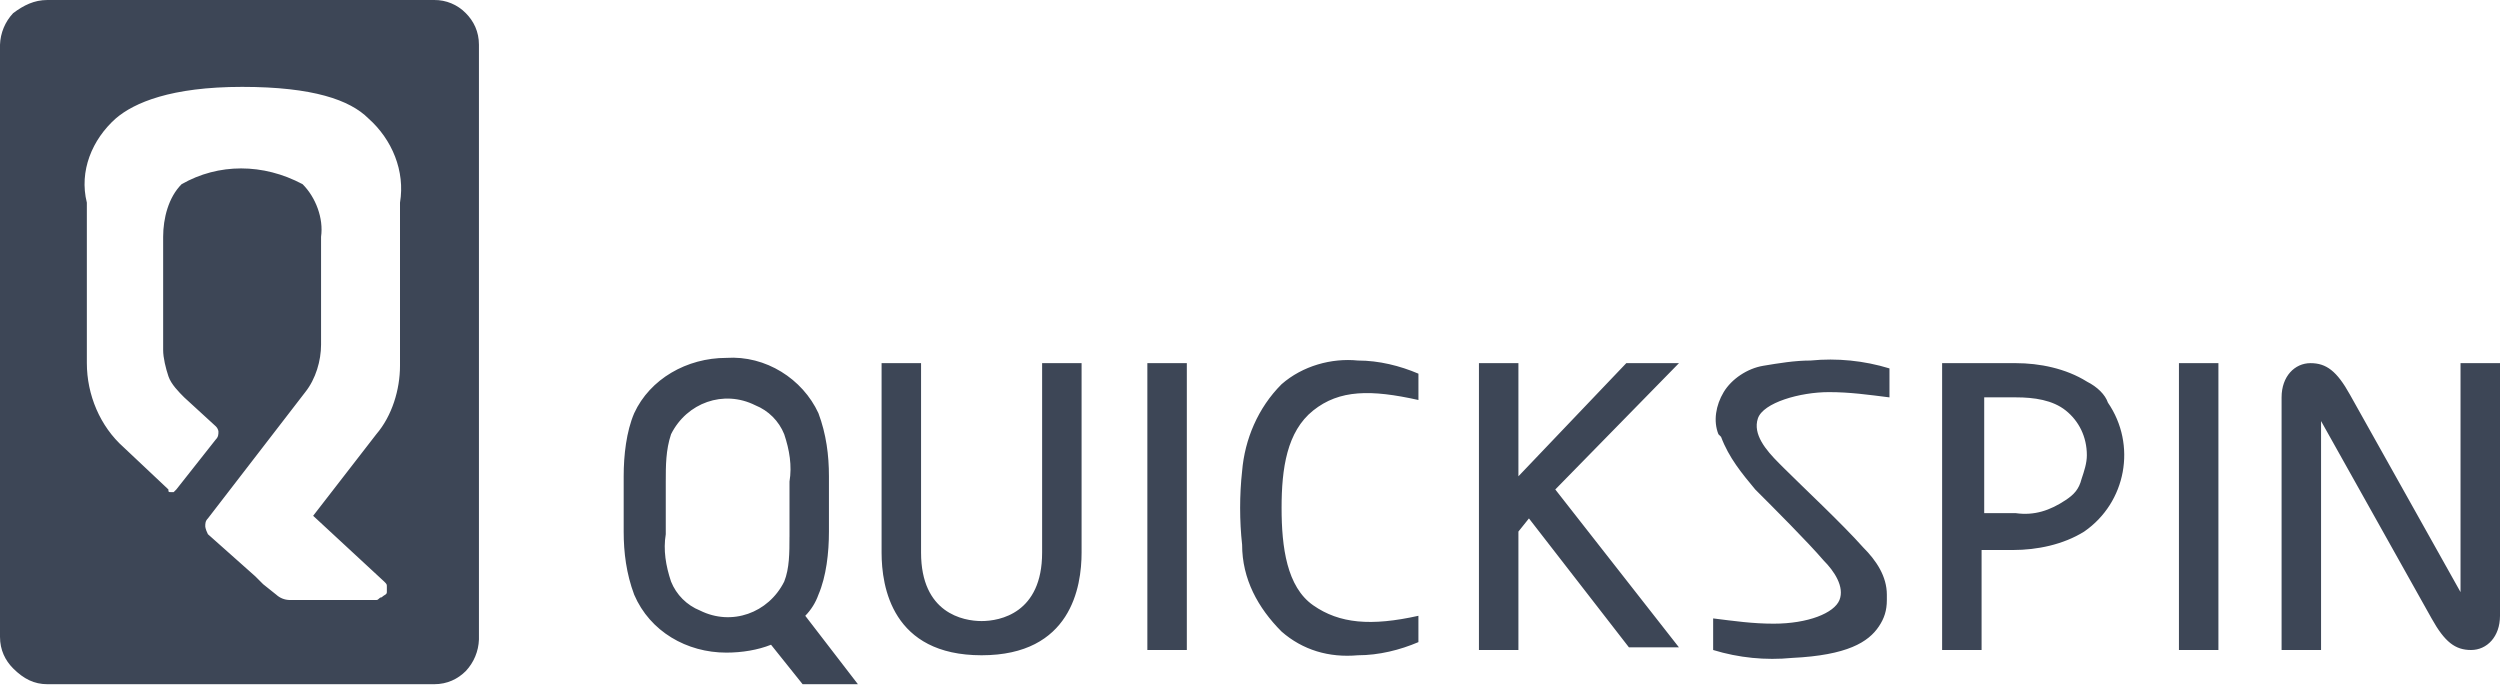
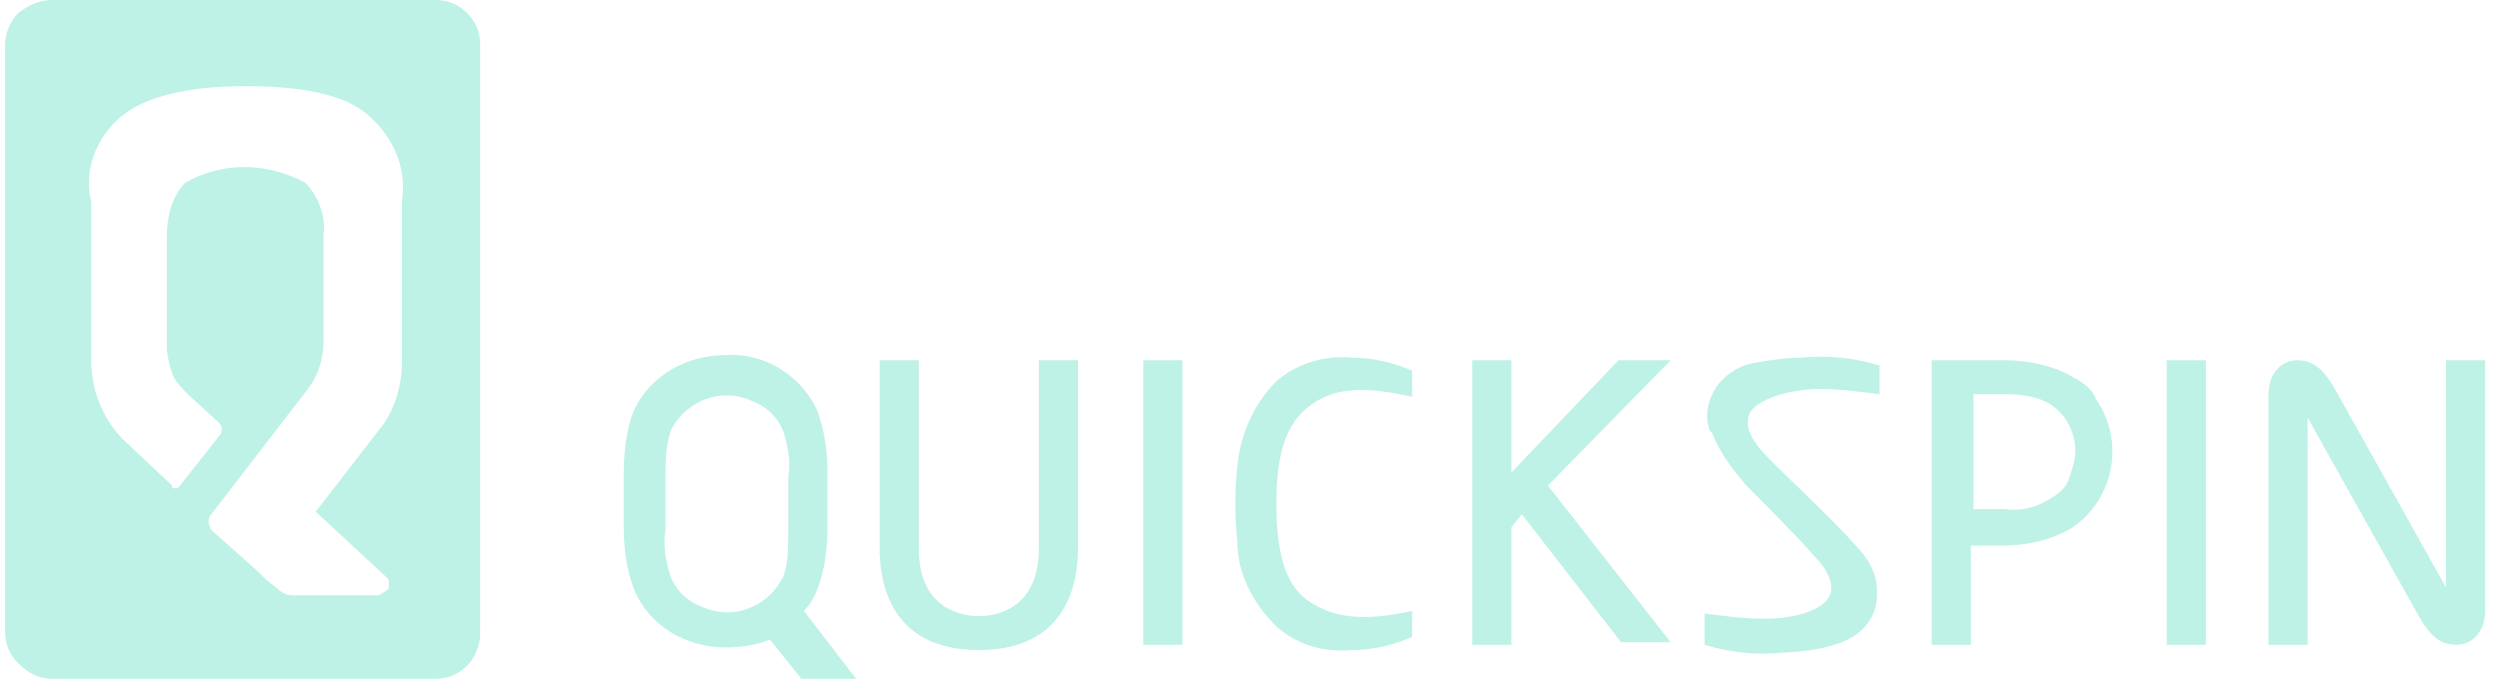
- <svg xmlns="http://www.w3.org/2000/svg" width="104" height="29" fill="none">
-   <path d="M18.063 0H1.971C1.423 0 .985.219.547.547A2.02 2.02 0 000 1.861v24.632c0 .547.219.985.547 1.313.438.438.876.657 1.424.657h16.092c.547 0 .985-.219 1.314-.547a2.02 2.02 0 00.547-1.314V1.861c0-.547-.219-.985-.547-1.314A1.813 1.813 0 0018.063 0zM16.64 15.217c0 .985-.328 2.08-.985 2.846l-2.628 3.394 2.956 2.737c.11.11.11.11.11.219v.219c0 .11-.11.11-.22.218-.109 0-.109.11-.218.11h-3.613a.837.837 0 01-.547-.219l-.548-.438-.328-.328-1.97-1.752c-.11-.219-.11-.328-.11-.328 0-.11 0-.22.11-.329l4.05-5.254c.438-.548.657-1.314.657-1.97v-4.49c.11-.766-.22-1.641-.767-2.189-1.642-.876-3.503-.876-5.035 0-.548.548-.767 1.423-.767 2.19v4.707c0 .328.11.766.22 1.095.109.328.437.657.656.876l1.314 1.204c.11.11.11.219.11.219 0 .11 0 .219-.11.328l-1.642 2.08-.11.11h-.11c-.109 0-.109 0-.109-.11l-1.86-1.752c-.986-.875-1.533-2.189-1.533-3.503V8.43c-.329-1.313.219-2.627 1.204-3.503.766-.657 2.299-1.313 5.255-1.313 2.955 0 4.488.547 5.254 1.313.986.876 1.533 2.19 1.314 3.503v6.788zm85.718-.11v9.524l-4.598-8.21c-.547-.985-.985-1.314-1.642-1.314-.657 0-1.204.548-1.204 1.423v10.51h1.642v-9.524l4.598 8.21c.547.985.985 1.314 1.642 1.314.657 0 1.204-.548 1.204-1.423v-10.51h-1.642zm-32.514 0h-2.19l-4.488 4.707v-4.707h-1.642V27.04h1.642v-4.927l.438-.547 4.16 5.364h2.08L64.7 20.362l5.145-5.255zm16.969.766c-.876-.547-1.97-.766-2.956-.766h-3.065V27.04h1.642v-4.16h1.314c.985 0 2.08-.22 2.955-.767a3.862 3.862 0 00.986-5.364c-.11-.328-.438-.657-.876-.875zm-.876 4.927c-.657.438-1.314.657-2.08.547h-1.314V16.53h1.314c.766 0 1.533.11 2.08.548.547.438.876 1.094.876 1.86 0 .33-.11.658-.22.986-.109.438-.328.657-.656.876zm-52.438 4.817a2.39 2.39 0 00.547-.876c.329-.766.438-1.752.438-2.627v-2.3c0-.875-.11-1.751-.438-2.627-.657-1.423-2.19-2.408-3.831-2.299-1.642 0-3.175.876-3.832 2.3-.328.766-.438 1.75-.438 2.627v2.299c0 .875.11 1.751.438 2.627.657 1.533 2.19 2.408 3.832 2.408.657 0 1.313-.11 1.86-.328l1.314 1.642h2.3l-2.19-2.846zm-.657-3.285c0 .657 0 1.314-.219 1.862-.657 1.313-2.19 1.86-3.503 1.204a2.17 2.17 0 01-1.204-1.204c-.22-.657-.329-1.314-.22-1.971v-2.19c0-.656 0-1.313.22-1.97.657-1.314 2.19-1.861 3.503-1.204a2.17 2.17 0 011.204 1.204c.22.657.329 1.314.22 1.97v2.3zm21.785-5.254c1.095-.876 2.409-.876 4.38-.438v-1.095c-.767-.328-1.643-.547-2.518-.547-1.095-.11-2.3.219-3.175.985-.986.985-1.533 2.299-1.642 3.613-.11.985-.11 2.08 0 3.065 0 1.423.657 2.627 1.642 3.613.876.766 1.97 1.094 3.175.985.875 0 1.751-.22 2.517-.547v-1.095c-1.97.438-3.284.328-4.379-.438-1.094-.766-1.313-2.409-1.313-4.05 0-1.643.219-3.175 1.313-4.051zm21.457-.766c.876 0 1.642.11 2.518.219v-1.205a8.413 8.413 0 00-3.284-.328c-.657 0-1.314.11-1.97.219-.657.11-1.314.547-1.643 1.095-.328.547-.438 1.204-.219 1.751l.11.11c.328.876.876 1.532 1.423 2.19.766.765 2.19 2.189 2.846 2.955.438.438.876 1.095.657 1.642-.219.547-1.314.985-2.737.985-.876 0-1.642-.11-2.518-.219v1.314a8.415 8.415 0 003.285.329c2.299-.11 3.174-.657 3.612-1.314.22-.329.329-.657.329-1.095v-.219c0-.766-.438-1.423-.986-1.97-.875-.986-2.517-2.518-3.284-3.285l-.219-.219c-.547-.547-1.095-1.204-.876-1.86.22-.657 1.752-1.095 2.956-1.095zm-26.711-1.205H47.73V27.04h1.642V15.107zm42.913 0h-1.642V27.04h1.642V15.107zm-53.97 0h-1.642v7.882c0 1.423.438 4.27 4.16 4.27s4.16-2.847 4.16-4.27v-7.882h-1.642v7.882c0 2.518-1.752 2.847-2.518 2.847-.767 0-2.518-.329-2.518-2.847v-7.882z" fill="#3D4656" />
+ <svg xmlns="http://www.w3.org/2000/svg" width="92" height="25" viewBox="0 0 92 25" fill="none">
+   <path d="M16.038 0H1.915C1.435 0 1.05 0.192 0.666 0.48C0.378 0.769 0.186 1.249 0.186 1.633V23.249C0.186 23.73 0.378 24.114 0.666 24.402C1.05 24.787 1.435 24.979 1.915 24.979H16.038C16.518 24.979 16.902 24.787 17.191 24.498C17.479 24.21 17.671 23.73 17.671 23.346V1.633C17.671 1.153 17.479 0.769 17.191 0.48C16.902 0.192 16.518 0 16.038 0ZM14.789 13.354C14.789 14.219 14.501 15.179 13.924 15.852L11.618 18.83L14.212 21.232C14.308 21.328 14.308 21.328 14.308 21.424C14.308 21.52 14.308 21.616 14.308 21.616C14.308 21.712 14.212 21.712 14.116 21.808C14.02 21.808 14.02 21.904 13.924 21.904H10.754C10.562 21.904 10.37 21.808 10.273 21.712L9.793 21.328L9.505 21.04L7.776 19.503C7.679 19.311 7.679 19.214 7.679 19.214C7.679 19.118 7.679 19.022 7.776 18.926L11.33 14.315C11.714 13.834 11.907 13.162 11.907 12.585V8.646C12.003 7.974 11.714 7.205 11.234 6.725C9.793 5.956 8.16 5.956 6.815 6.725C6.334 7.205 6.142 7.974 6.142 8.646V12.778C6.142 13.066 6.238 13.45 6.334 13.738C6.431 14.027 6.719 14.315 6.911 14.507L8.064 15.564C8.16 15.66 8.16 15.756 8.16 15.756C8.16 15.852 8.16 15.948 8.064 16.044L6.623 17.869L6.527 17.965H6.431C6.334 17.965 6.334 17.965 6.334 17.869L4.701 16.332C3.837 15.564 3.356 14.411 3.356 13.258V7.398C3.068 6.245 3.548 5.092 4.413 4.323C5.086 3.747 6.431 3.17 9.024 3.17C11.618 3.17 12.963 3.651 13.636 4.323C14.501 5.092 14.981 6.245 14.789 7.398V13.354Z" fill="#BFF2E6" />
+   <path d="M90.013 13.258V21.616L85.978 14.411C85.498 13.546 85.114 13.258 84.537 13.258C83.961 13.258 83.48 13.738 83.48 14.507V23.73H84.921V15.371L88.957 22.577C89.437 23.442 89.821 23.73 90.397 23.73C90.974 23.73 91.454 23.249 91.454 22.481V13.258H90.013Z" fill="#BFF2E6" />
+   <path d="M61.48 13.258H59.558L55.619 17.389V13.258H54.178V23.73H55.619V19.406L56.004 18.926L59.654 23.634H61.48L56.964 17.869L61.48 13.258Z" fill="#BFF2E6" />
+   <path d="M76.371 13.93C75.603 13.45 74.642 13.258 73.777 13.258H71.087V23.73H72.528V20.079H73.681C74.546 20.079 75.507 19.887 76.275 19.406C77.812 18.35 78.197 16.236 77.14 14.699C77.044 14.411 76.755 14.123 76.371 13.93ZM75.603 18.254C75.026 18.638 74.45 18.83 73.777 18.734H72.624V14.507H73.777C74.45 14.507 75.122 14.603 75.603 14.987C76.083 15.371 76.371 15.948 76.371 16.62C76.371 16.909 76.275 17.197 76.179 17.485C76.083 17.869 75.891 18.061 75.603 18.254Z" fill="#BFF2E6" />
+   <path d="M29.584 22.481C29.776 22.289 29.968 22.001 30.064 21.712C30.353 21.04 30.449 20.175 30.449 19.407V17.389C30.449 16.62 30.353 15.852 30.064 15.083C29.488 13.834 28.143 12.97 26.702 13.066C25.261 13.066 23.916 13.834 23.339 15.083C23.051 15.756 22.955 16.62 22.955 17.389V19.407C22.955 20.175 23.051 20.944 23.339 21.712C23.916 23.057 25.261 23.826 26.702 23.826C27.278 23.826 27.855 23.73 28.335 23.538L29.488 24.979H31.506L29.584 22.481ZM29.008 19.599C29.008 20.175 29.008 20.752 28.816 21.232C28.239 22.385 26.894 22.865 25.741 22.289C25.261 22.097 24.877 21.712 24.684 21.232C24.492 20.656 24.396 20.079 24.492 19.503V17.581C24.492 17.005 24.492 16.428 24.684 15.852C25.261 14.699 26.606 14.219 27.759 14.795C28.239 14.987 28.623 15.372 28.816 15.852C29.008 16.428 29.104 17.005 29.008 17.581V19.599Z" fill="#BFF2E6" />
+   <path d="M48.126 14.987C49.087 14.218 50.24 14.218 51.969 14.603V13.642C51.296 13.354 50.528 13.162 49.759 13.162C48.798 13.066 47.742 13.354 46.973 14.026C46.108 14.891 45.628 16.044 45.532 17.197C45.436 18.061 45.436 19.022 45.532 19.887C45.532 21.136 46.108 22.192 46.973 23.057C47.742 23.73 48.703 24.018 49.759 23.922C50.528 23.922 51.296 23.73 51.969 23.441V22.481C50.24 22.865 49.087 22.769 48.126 22.096C47.165 21.424 46.973 19.983 46.973 18.542C46.973 17.101 47.165 15.755 48.126 14.987Z" fill="#BFF2E6" />
+   <path d="M66.956 14.315C67.725 14.315 68.397 14.411 69.166 14.507V13.45C68.205 13.162 67.244 13.066 66.283 13.162C65.707 13.162 65.131 13.258 64.554 13.354C63.978 13.45 63.401 13.835 63.113 14.315C62.825 14.795 62.729 15.372 62.921 15.852L63.017 15.948C63.305 16.717 63.786 17.293 64.266 17.869C64.938 18.542 66.187 19.791 66.764 20.463C67.148 20.848 67.532 21.424 67.34 21.905C67.148 22.385 66.187 22.769 64.938 22.769C64.17 22.769 63.497 22.673 62.729 22.577V23.73C63.69 24.018 64.65 24.114 65.611 24.018C67.628 23.922 68.397 23.442 68.781 22.865C68.973 22.577 69.07 22.289 69.07 21.905C69.07 21.808 69.07 21.808 69.07 21.712C69.07 21.04 68.685 20.463 68.205 19.983C67.436 19.119 65.995 17.773 65.323 17.101L65.131 16.909C64.65 16.428 64.17 15.852 64.362 15.276C64.554 14.699 65.899 14.315 66.956 14.315Z" fill="#BFF2E6" />
+   <path d="M43.514 13.258H42.073V23.73H43.514V13.258Z" fill="#BFF2E6" />
+   <path d="M81.175 13.258H79.734V23.73H81.175V13.258Z" fill="#BFF2E6" />
+   <path d="M33.811 13.258H32.37V20.175C32.37 21.424 32.754 23.922 36.021 23.922C39.287 23.922 39.672 21.424 39.672 20.175V13.258H38.23V20.175C38.23 22.385 36.693 22.673 36.021 22.673C35.348 22.673 33.811 22.385 33.811 20.175V13.258Z" fill="#BFF2E6" />
</svg>
